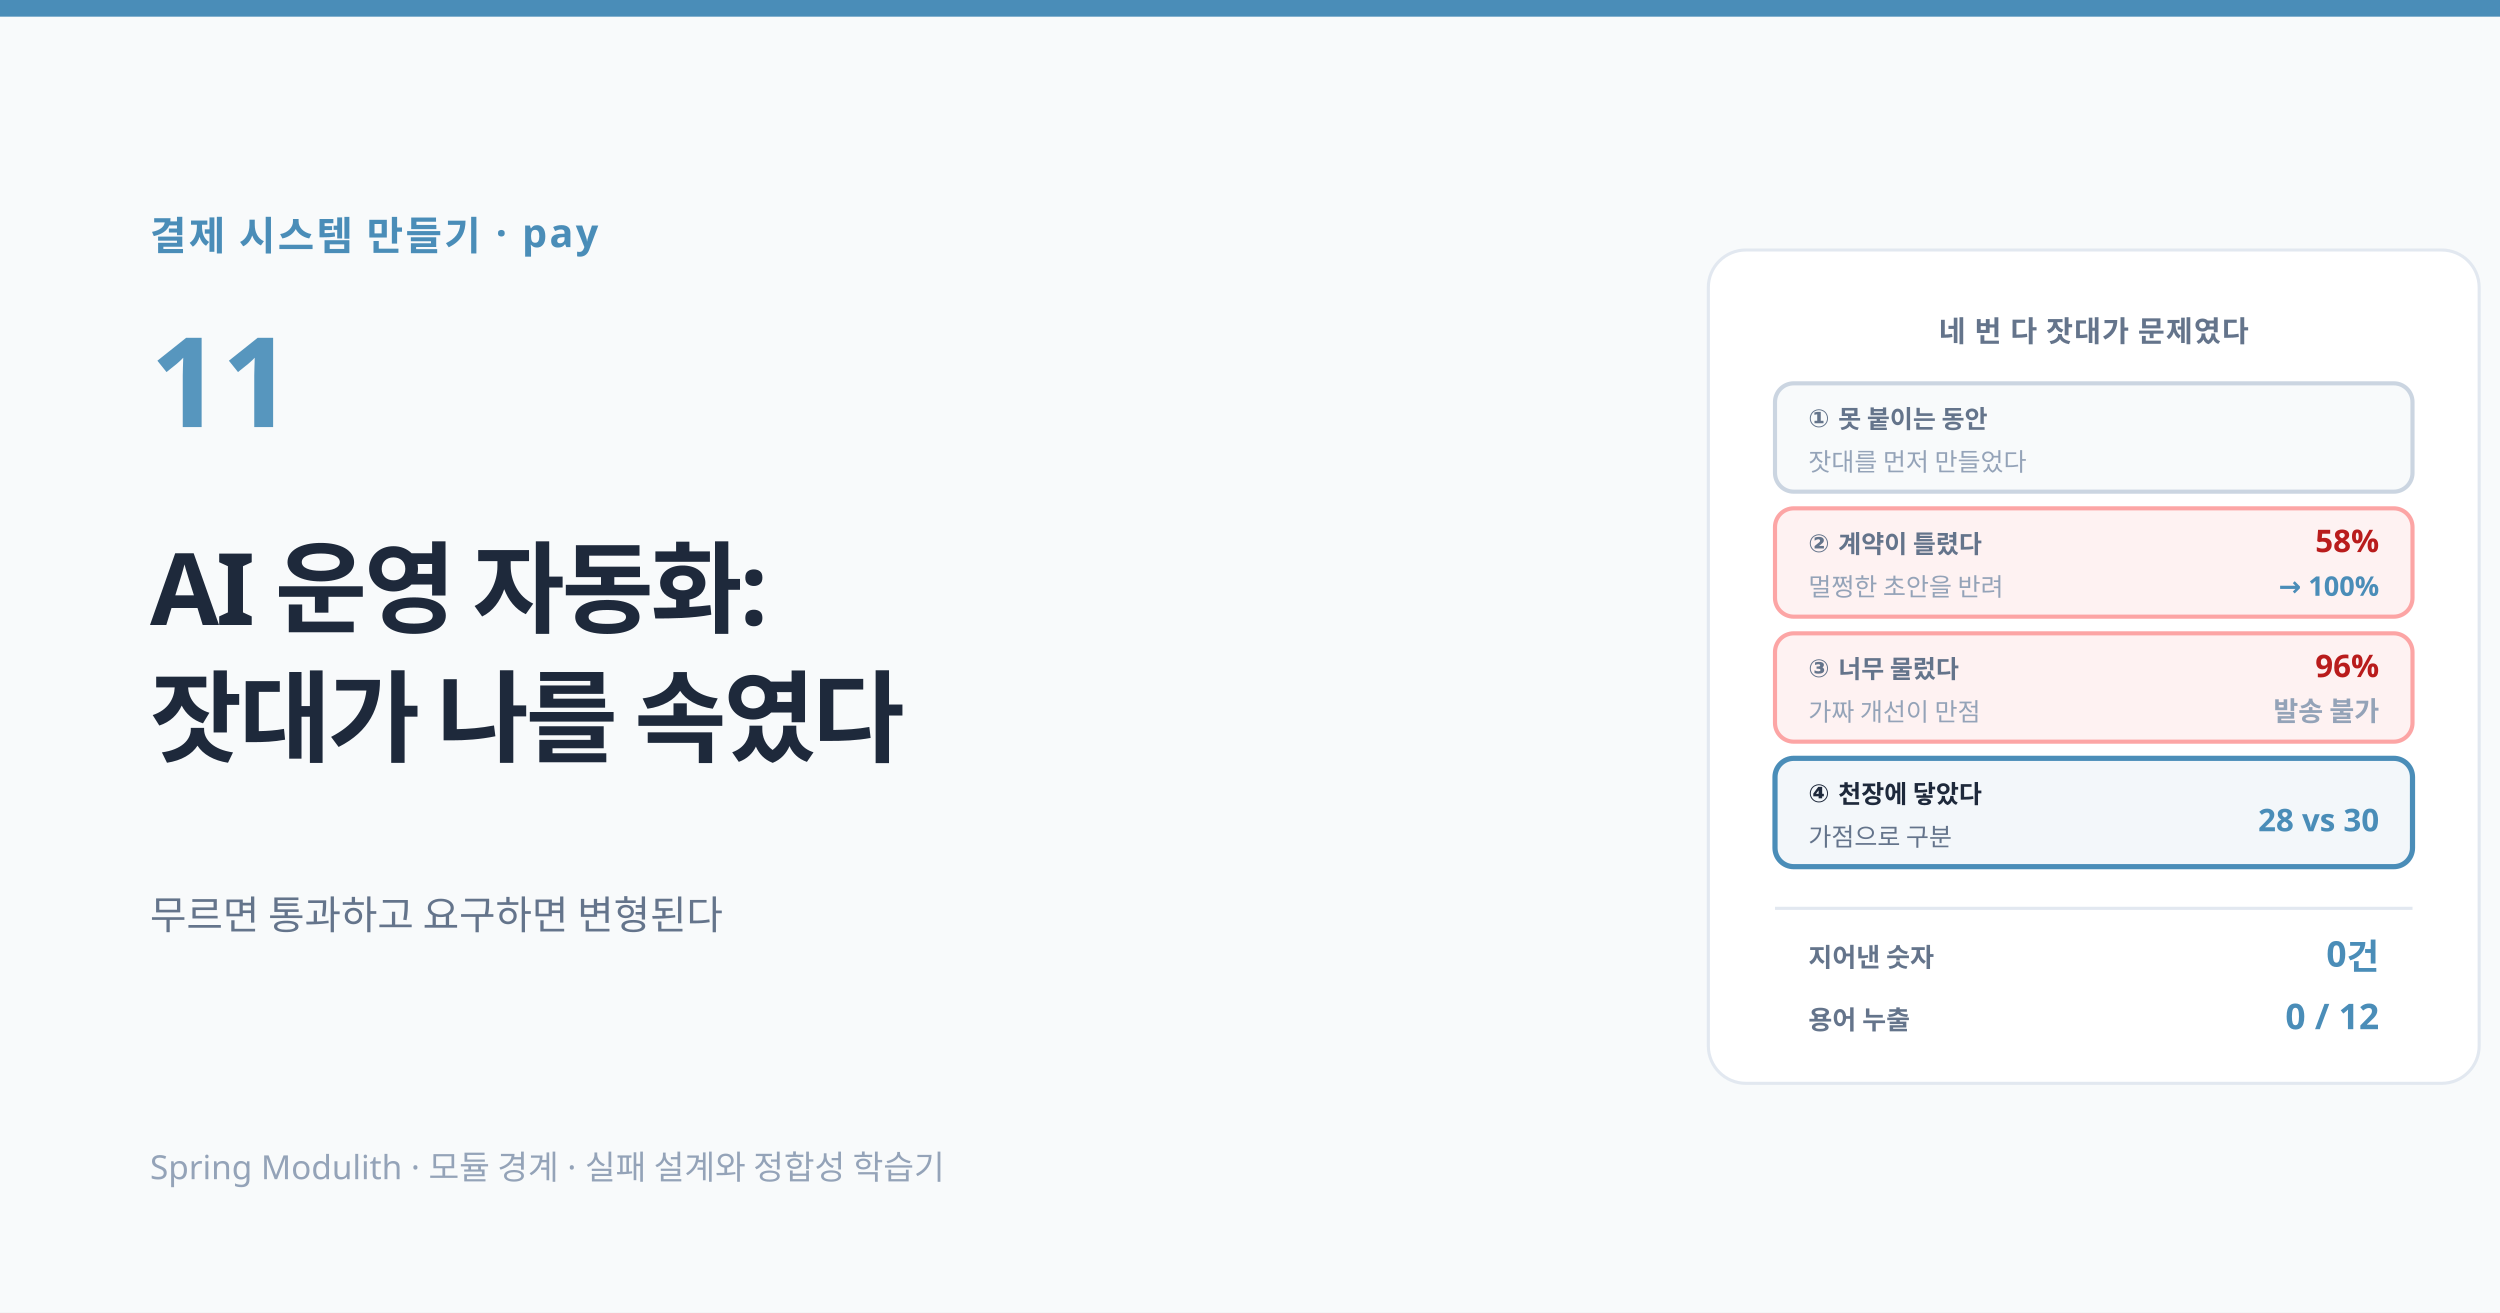
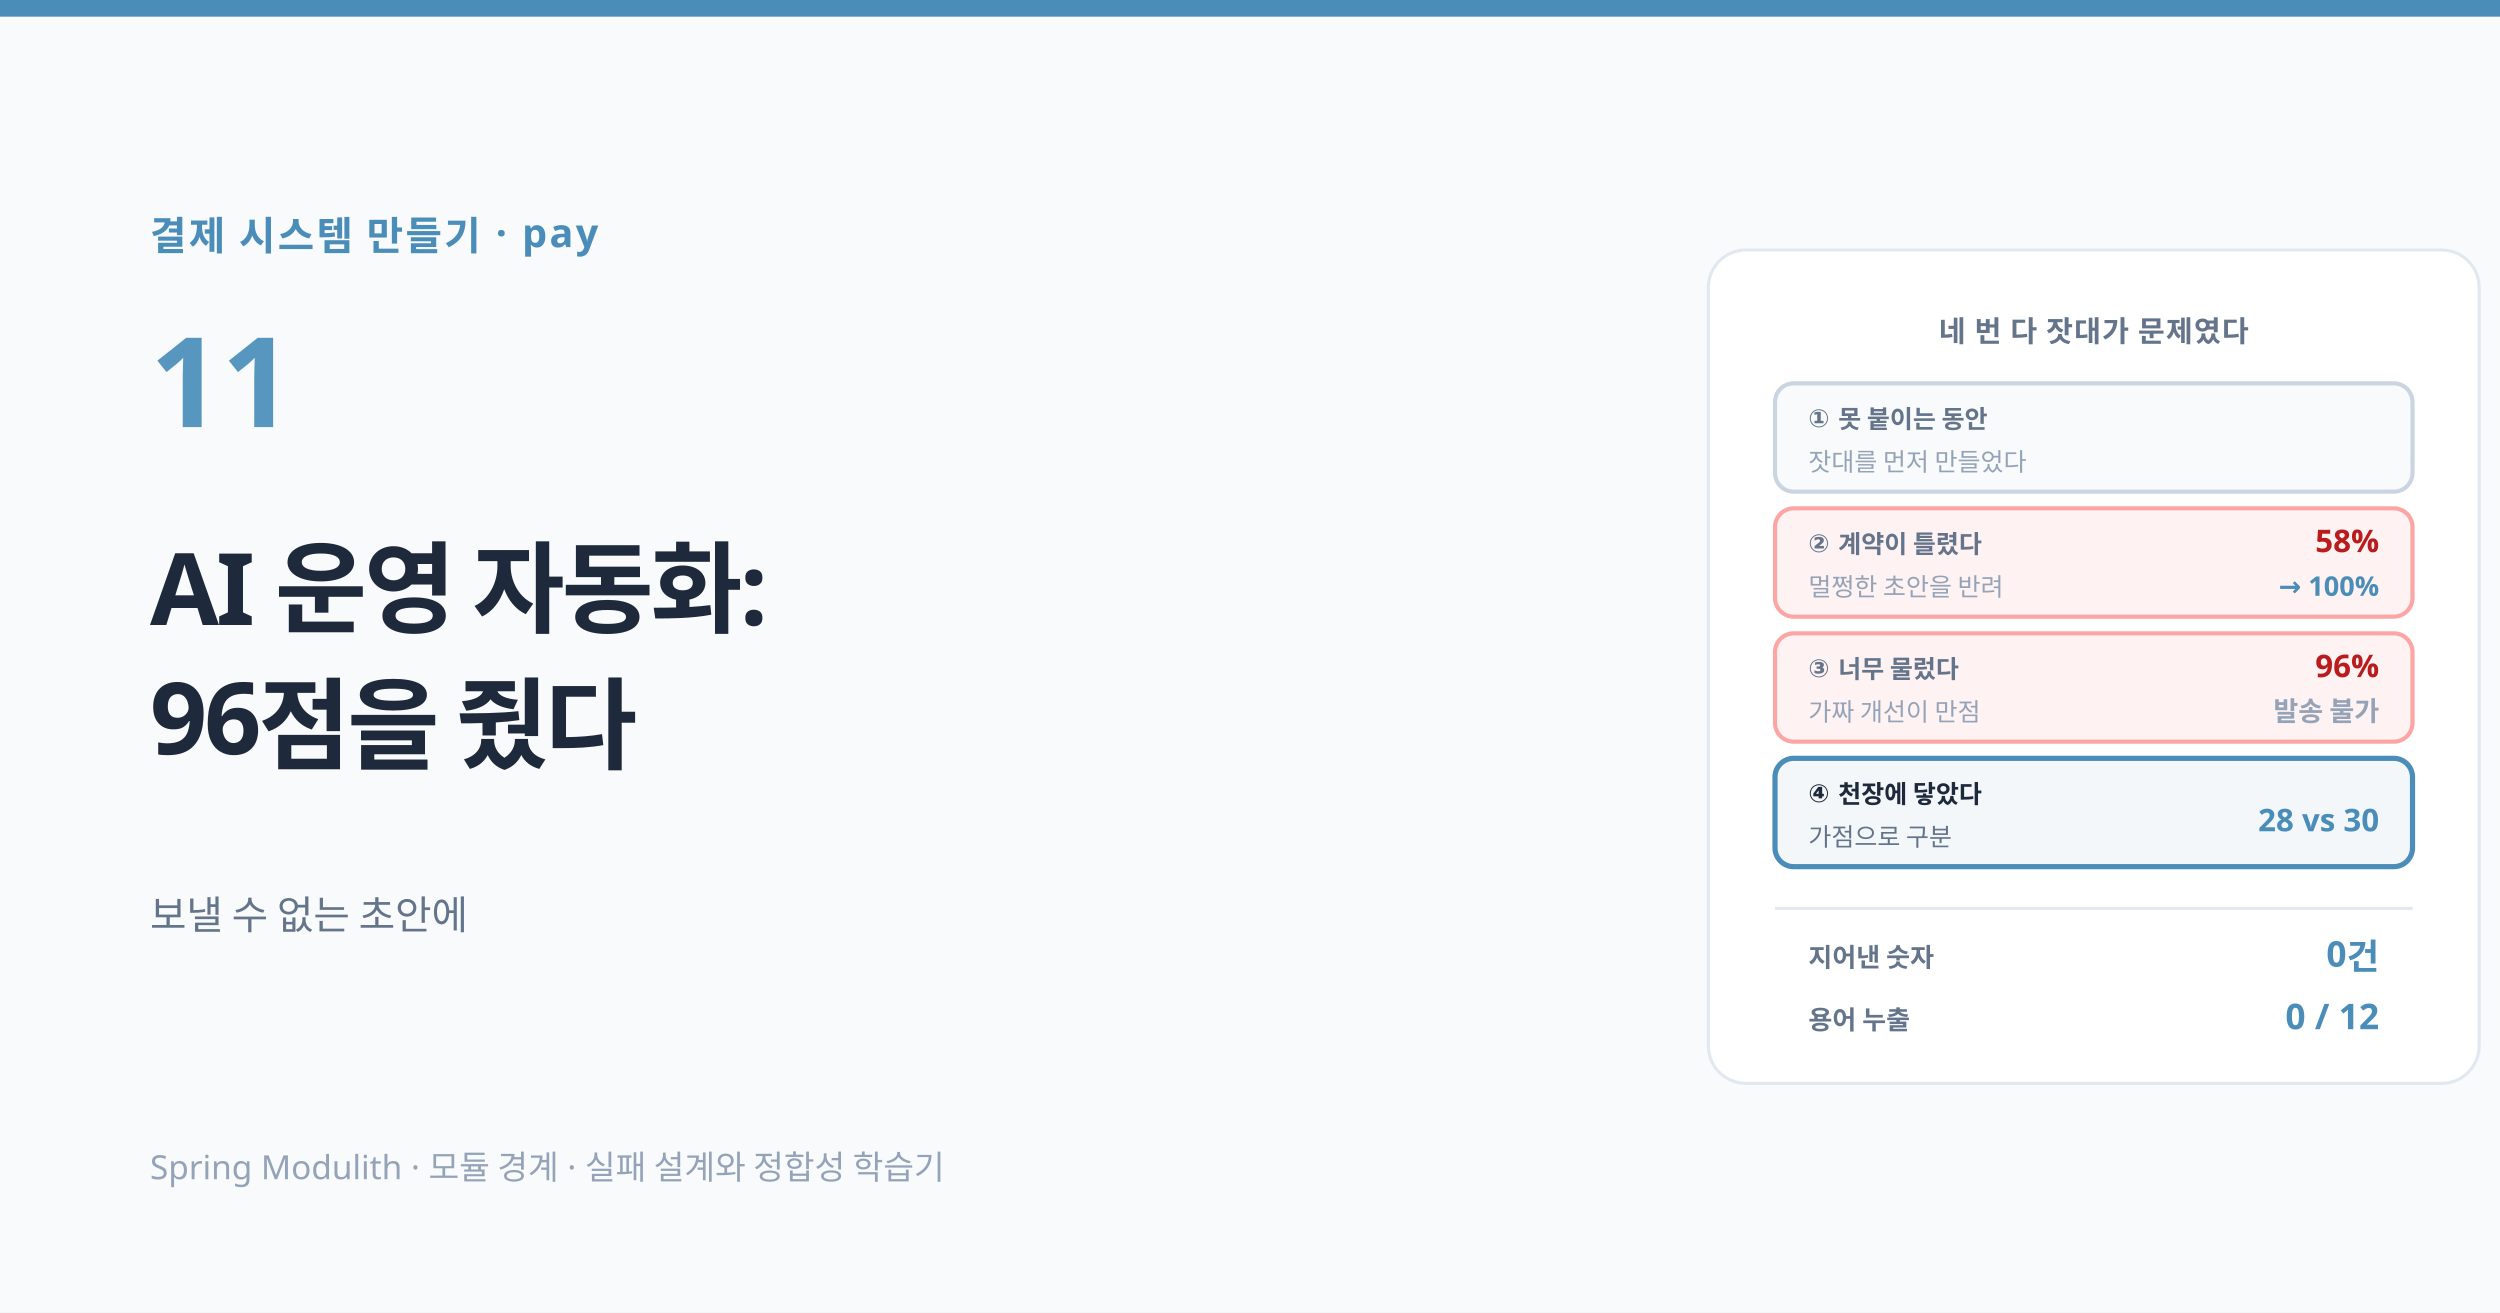
<svg xmlns="http://www.w3.org/2000/svg" viewBox="0 0 1200 630" font-family="'Pretendard', 'Apple SD Gothic Neo', system-ui, sans-serif">
  <rect width="1200" height="630" fill="#f8fafb" />
  <rect width="1200" height="8" fill="#4a8db8" />
  <rect x="820" y="120" width="370" height="400" rx="18" fill="#ffffff" stroke="#e2e8f0" stroke-width="1.5" />
  <text x="1005" y="164" text-anchor="middle" font-size="14" font-weight="700" fill="#64748b" letter-spacing="0.04em">네 번 다 잣대가 문제였다</text>
  <rect x="852" y="184" width="306" height="52" rx="9" fill="#f8fafb" stroke="#cbd5e1" stroke-width="2" />
  <text x="868" y="205" font-size="12" font-weight="700" fill="#64748b">① 못 붙이는 동안</text>
  <text x="868" y="226" font-size="12" fill="#94a3b8">잣대를 먼저 만들었다</text>
  <rect x="852" y="244" width="306" height="52" rx="9" fill="#fef2f2" stroke="#fca5a5" stroke-width="2" />
  <text x="868" y="265" font-size="12" font-weight="700" fill="#64748b">② 계약이 틀렸다</text>
  <text x="1142" y="265" text-anchor="end" font-size="15" font-weight="900" fill="#b91c1c">58%</text>
  <text x="868" y="286" font-size="12" fill="#94a3b8">멀쩡한 초안을 반려</text>
  <text x="1142" y="286" text-anchor="end" font-size="13" font-weight="800" fill="#4a8db8">→ 100%</text>
  <rect x="852" y="304" width="306" height="52" rx="9" fill="#fef2f2" stroke="#fca5a5" stroke-width="2" />
  <text x="868" y="325" font-size="12" font-weight="700" fill="#64748b">③ 너무 물렀다</text>
  <text x="1142" y="325" text-anchor="end" font-size="15" font-weight="900" fill="#b91c1c">96%</text>
  <text x="868" y="346" font-size="12" fill="#94a3b8">가짜 개선이 만점</text>
  <text x="1142" y="346" text-anchor="end" font-size="13" font-weight="800" fill="#94a3b8">발송 불가</text>
  <rect x="852" y="364" width="306" height="52" rx="9" fill="#4a8db810" stroke="#4a8db8" stroke-width="2.5" />
  <text x="868" y="385" font-size="12" font-weight="700" fill="#1e293b">④ 천장에 닿았다</text>
  <text x="868" y="406" font-size="12" fill="#64748b">가점으로 구분</text>
  <text x="1142" y="399" text-anchor="end" font-size="15" font-weight="900" fill="#4a8db8">28 vs 30</text>
  <line x1="852" y1="436" x2="1158" y2="436" stroke="#e2e8f0" stroke-width="1.5" />
  <text x="868" y="464" font-size="12.5" font-weight="700" fill="#64748b">지어낸 숫자</text>
  <text x="1142" y="464" text-anchor="end" font-size="17" font-weight="900" fill="#4a8db8">0건</text>
  <text x="868" y="494" font-size="12.5" font-weight="700" fill="#64748b">용어 누출</text>
  <text x="1142" y="494" text-anchor="end" font-size="17" font-weight="900" fill="#4a8db8">0 / 12</text>
  <text x="72" y="120" font-size="19" font-weight="700" fill="#4a8db8" letter-spacing="0.06em">결제 시스템 만들기 · pay</text>
  <text x="72" y="205" font-size="60" font-weight="900" fill="#4a8db8" opacity="0.92">11</text>
  <text x="72" y="300" font-size="48" font-weight="800" fill="#1e293b" letter-spacing="-0.03em">AI 운영 자동화:</text>
-   <text x="72" y="362" font-size="48" font-weight="800" fill="#1e293b" letter-spacing="-0.03em">잣대가 나를 속였다</text>
-   <text x="72" y="446" font-size="19" fill="#64748b">무르면 통과하고 요구하면 변형된다</text>
+   <text x="72" y="362" font-size="48" font-weight="800" fill="#1e293b" letter-spacing="-0.03em">96점을 줬다</text>
+   <text x="72" y="446" font-size="19" fill="#64748b">보낼 수 없는 초안에</text>
  <text x="72" y="566" font-size="16" fill="#94a3b8">Spring Modulith · 모듈 경계 · 실패 설계와 정합성 학습기</text>
</svg>
